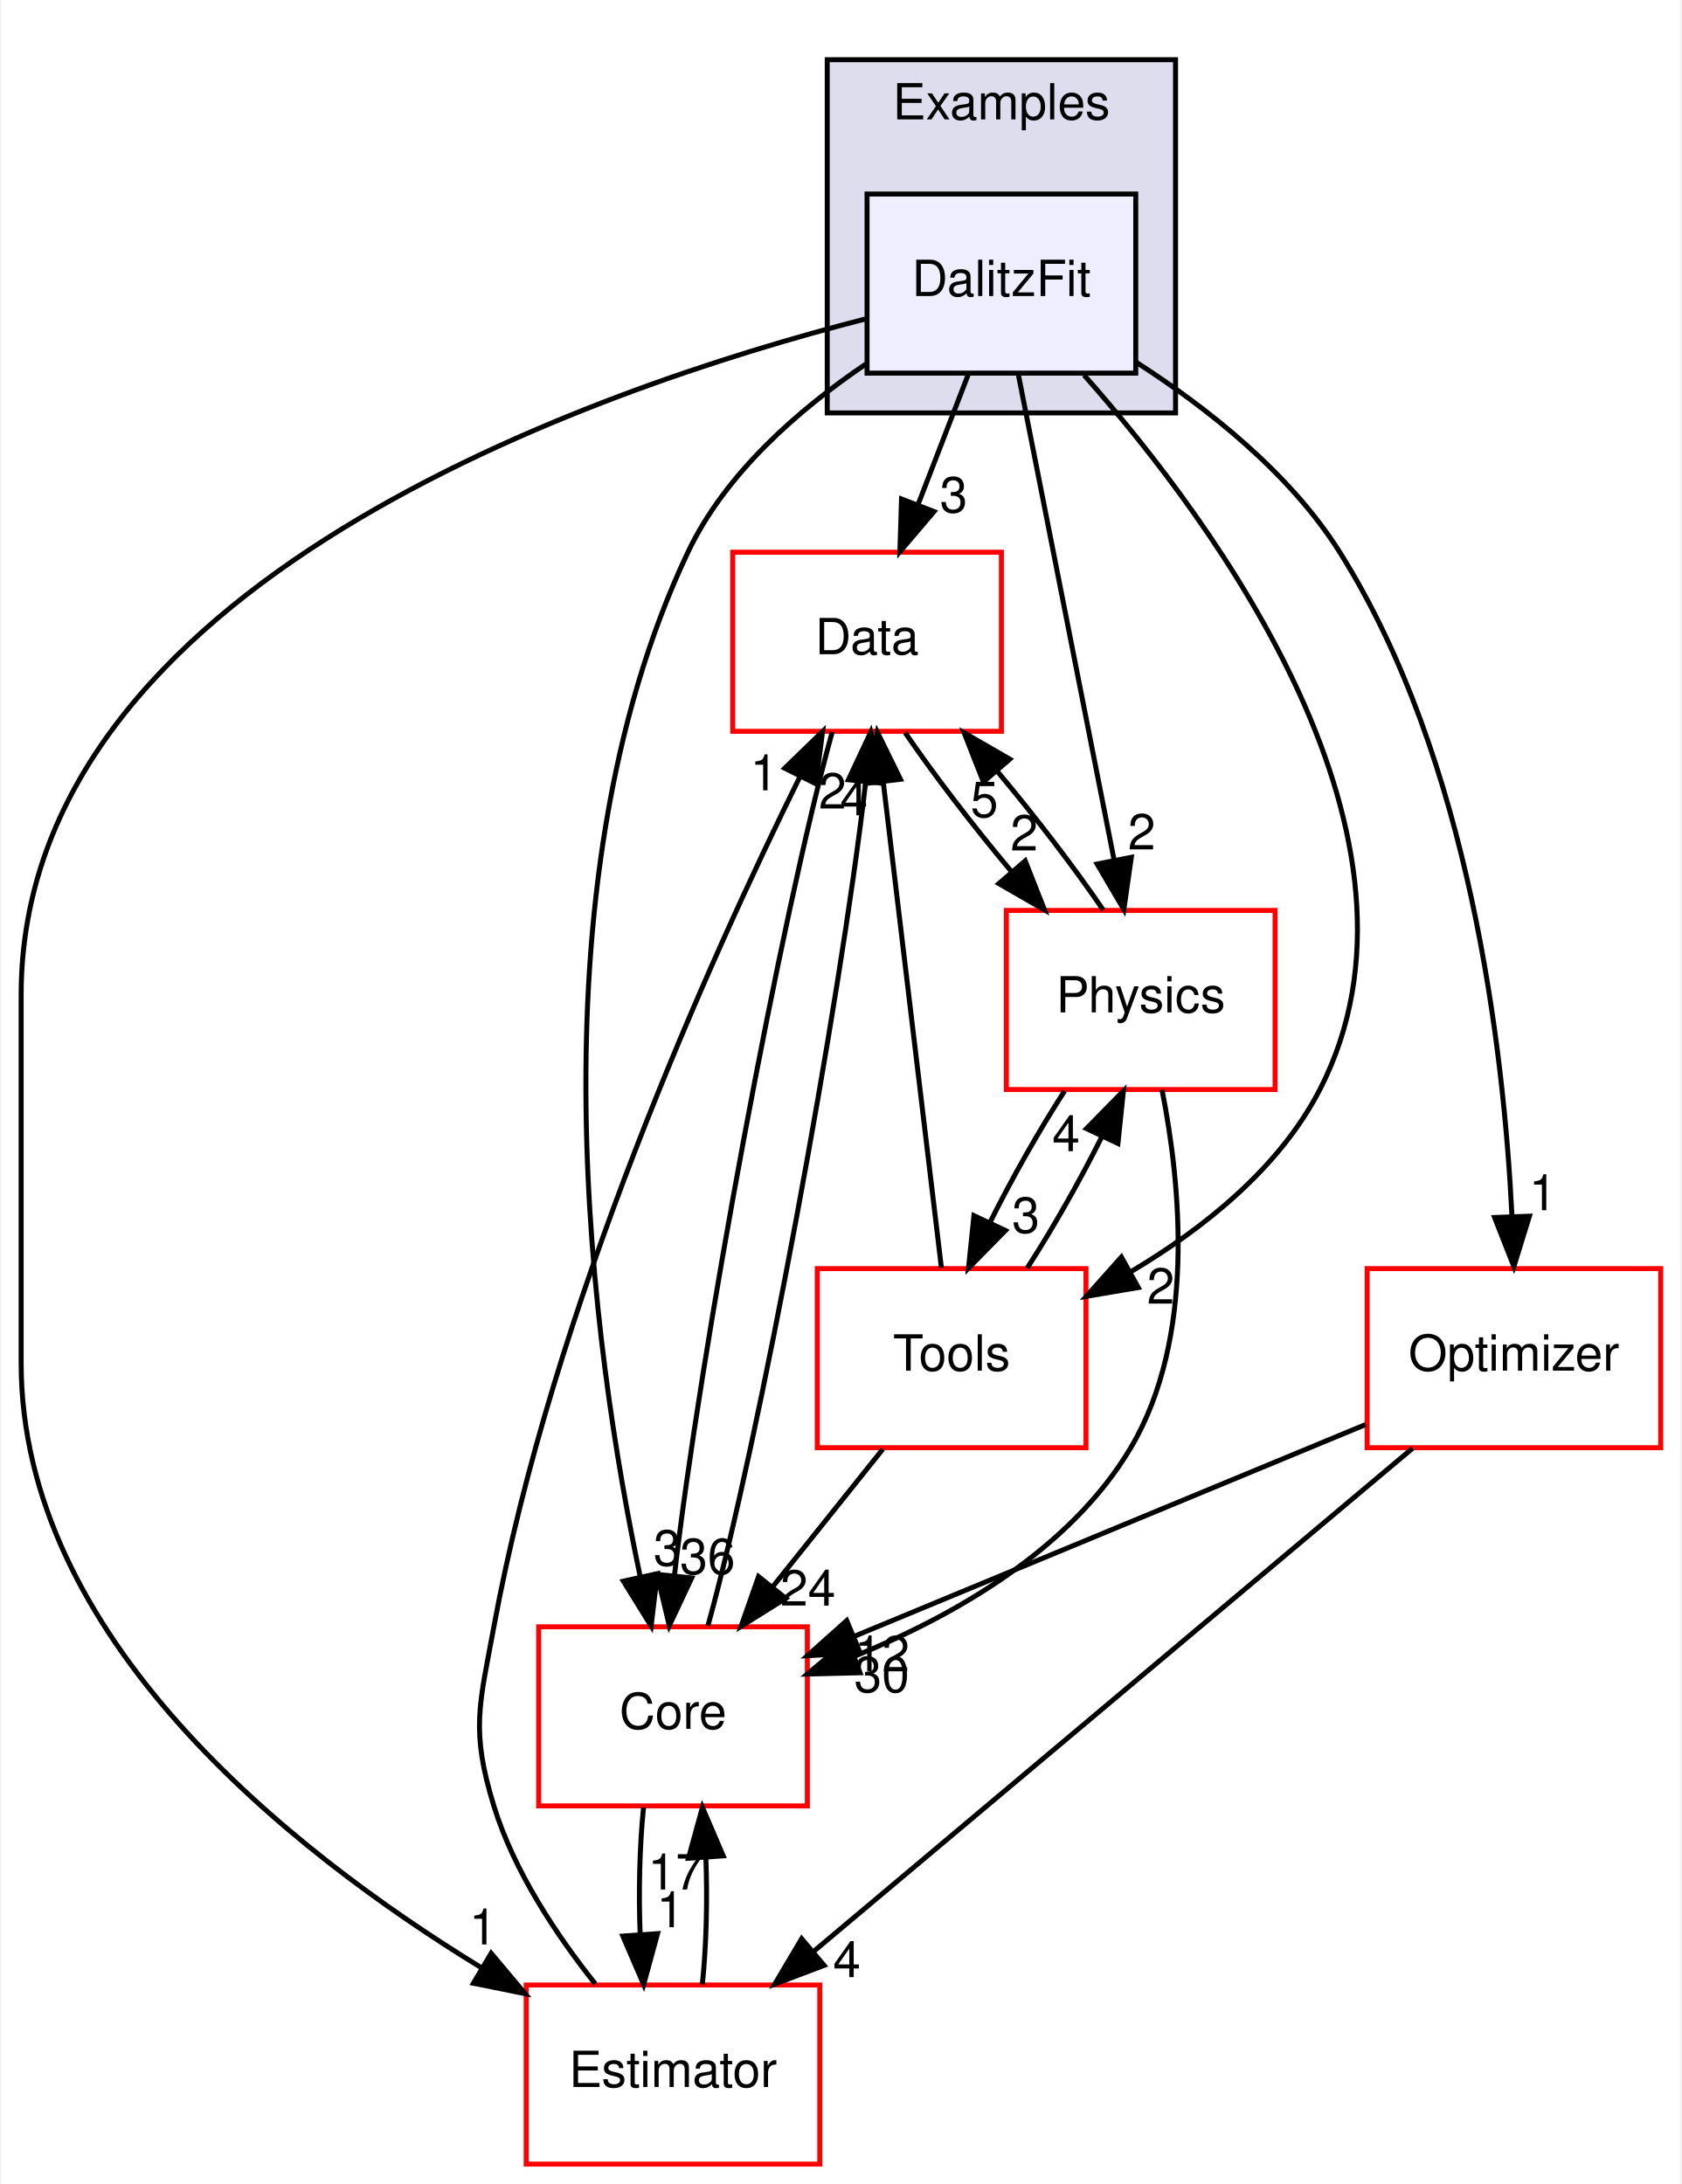
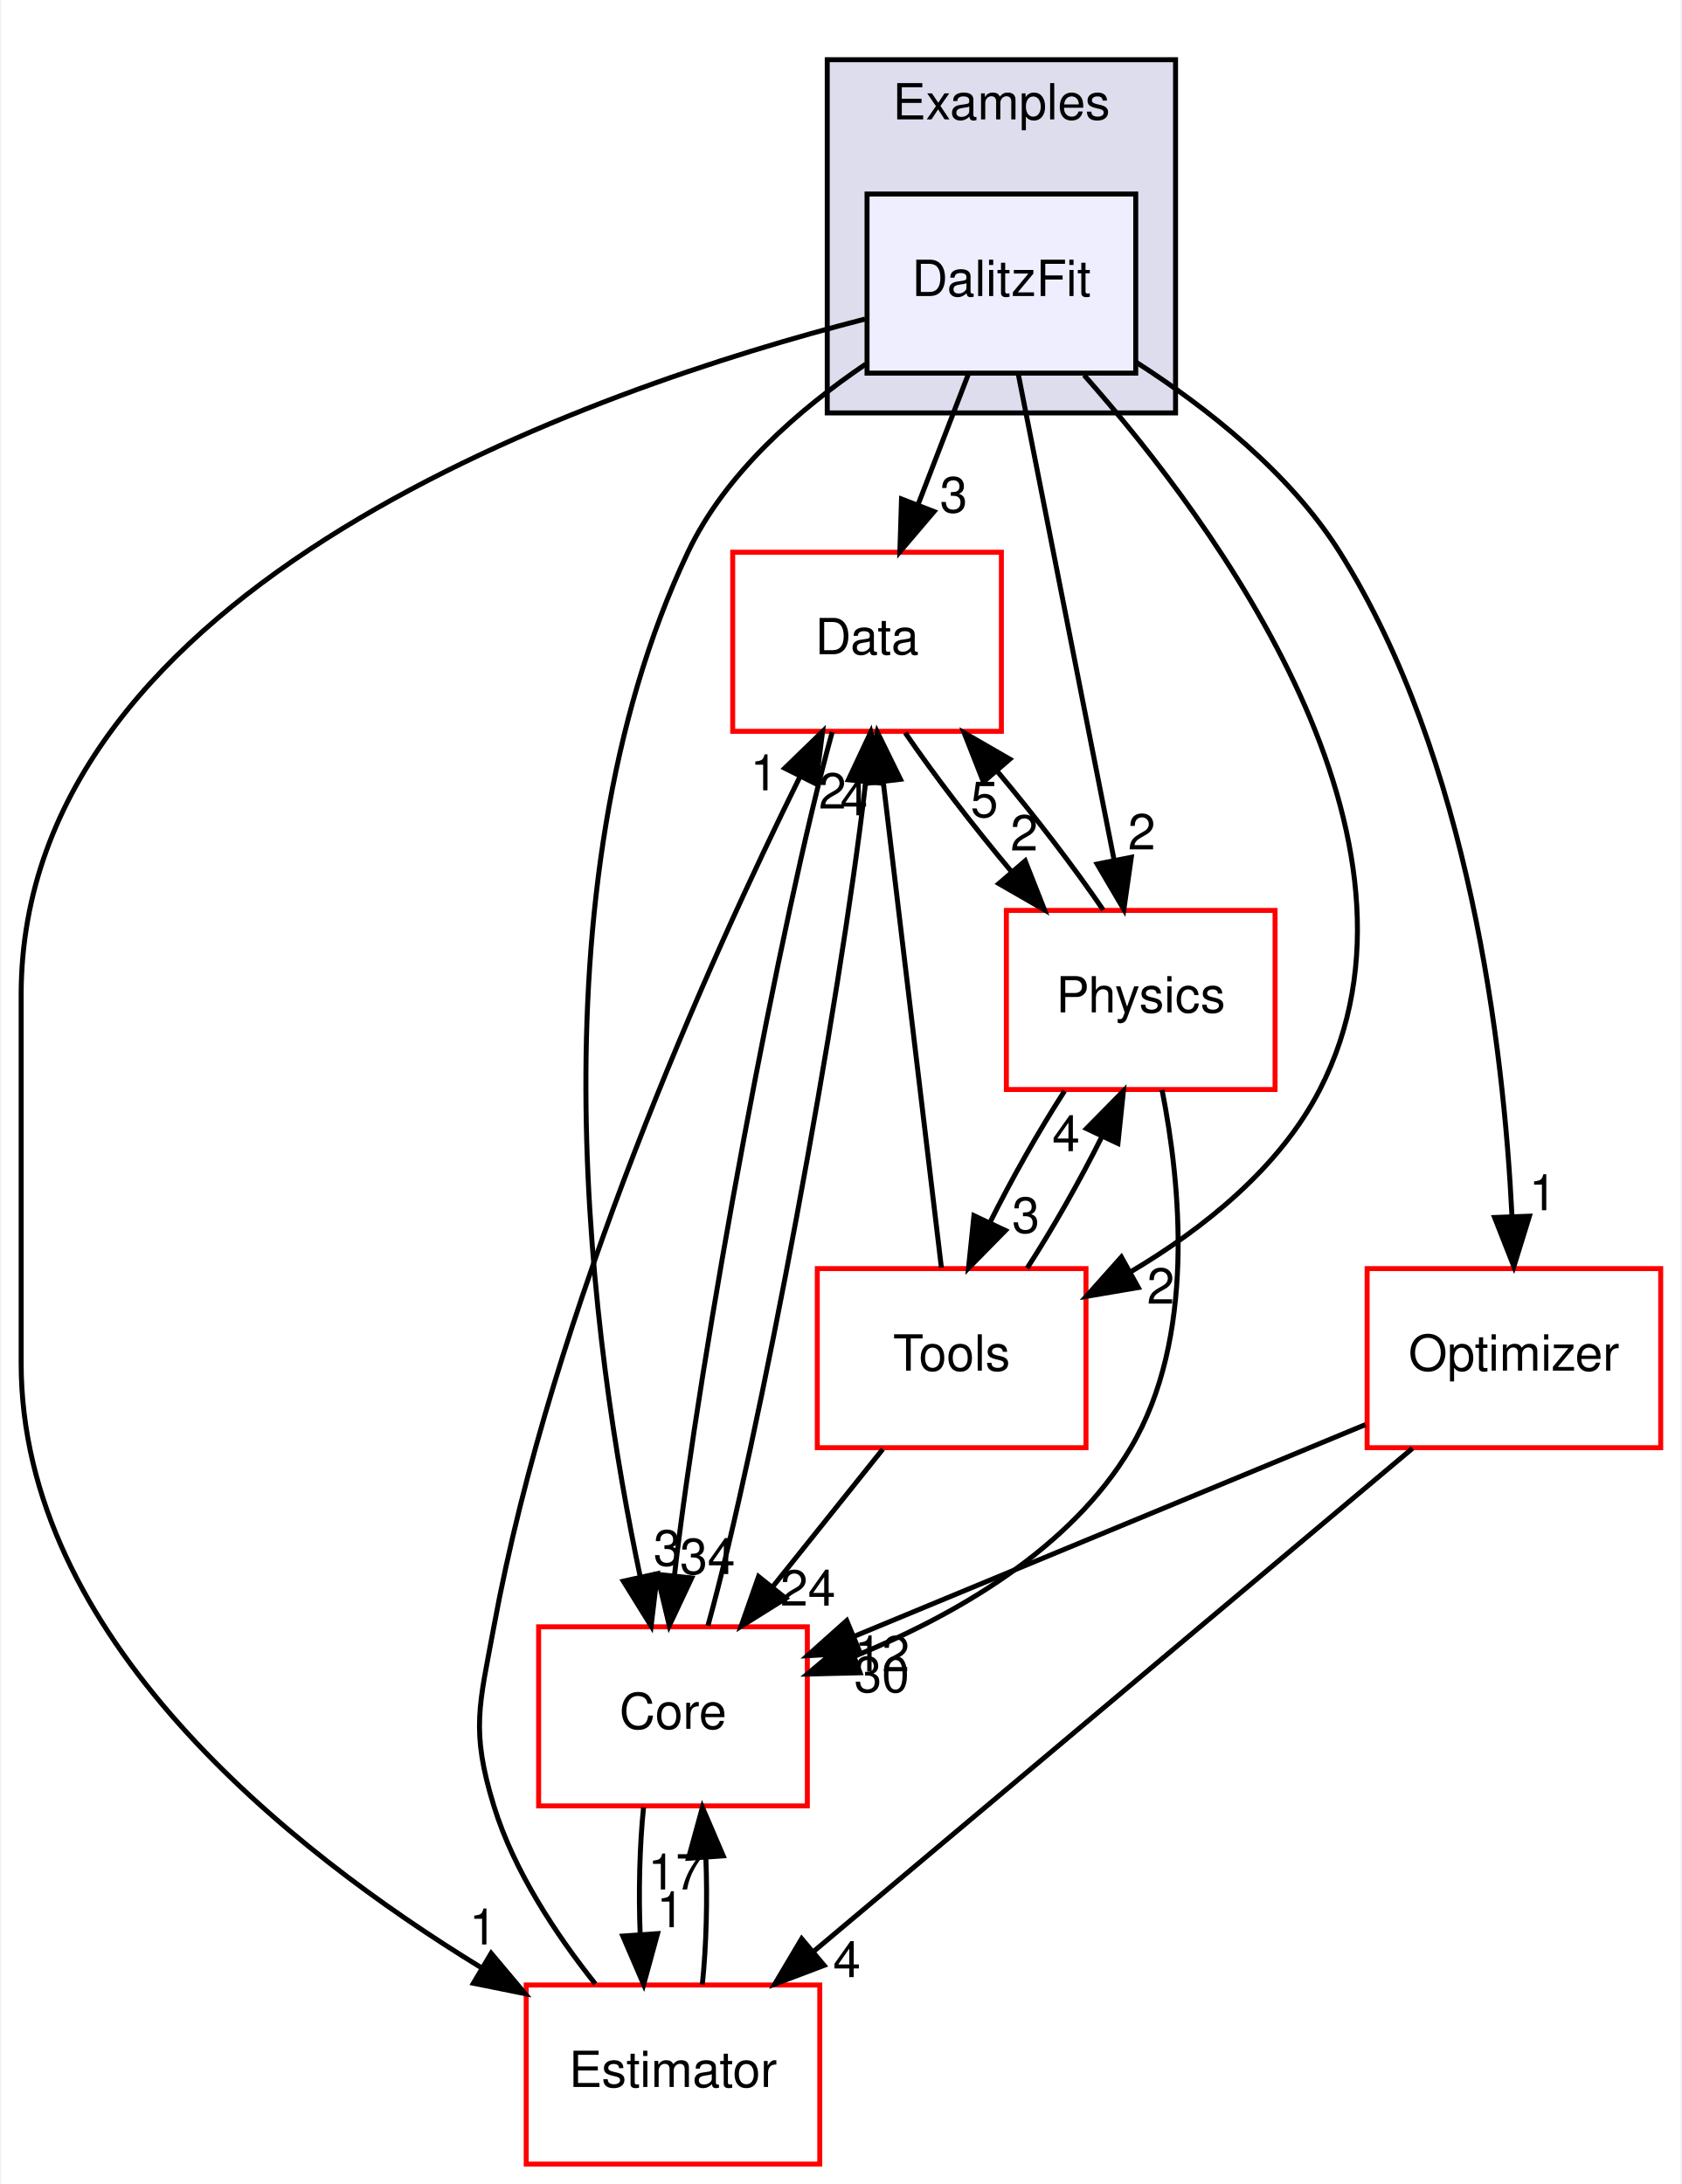
<svg xmlns="http://www.w3.org/2000/svg" xmlns:xlink="http://www.w3.org/1999/xlink" width="338pt" height="439pt" viewBox="0.00 0.00 337.50 439.00">
  <g id="graph0" class="graph" transform="scale(1 1) rotate(0) translate(4 435)">
    <polygon fill="white" stroke="none" points="-4,4 -4,-435 333.5,-435 333.5,4 -4,4" />
    <g id="clust1" class="cluster">
      <g id="a_clust1">
        <a xlink:href="dir_03680f297d755c096b0a1ead13ee12b7.html" target="_top" xlink:title="Examples">
          <polygon fill="#ddddee" stroke="black" points="162,-352 162,-423 232,-423 232,-352 162,-352" />
          <text text-anchor="middle" x="197" y="-411" font-family="Helvetica,sans-Serif" font-size="10.00">Examples</text>
        </a>
      </g>
    </g>
    <g id="node1" class="node">
      <g id="a_node1">
        <a xlink:href="dir_f5d0c046a3677bc908b9b94b66d5db7d.html" target="_top" xlink:title="DalitzFit">
          <polygon fill="#eeeeff" stroke="black" points="224,-396 170,-396 170,-360 224,-360 224,-396" />
          <text text-anchor="middle" x="197" y="-375.5" font-family="Helvetica,sans-Serif" font-size="10.00">DalitzFit</text>
        </a>
      </g>
    </g>
    <g id="node2" class="node">
      <g id="a_node2">
        <a xlink:href="dir_e3d743d0ec9b4013b28b5d69101bc7fb.html" target="_top" xlink:title="Data">
          <polygon fill="white" stroke="red" points="197,-324 143,-324 143,-288 197,-288 197,-324" />
          <text text-anchor="middle" x="170" y="-303.5" font-family="Helvetica,sans-Serif" font-size="10.00">Data</text>
        </a>
      </g>
    </g>
    <g id="edge13" class="edge">
      <path fill="none" stroke="black" d="M190.326,-359.697C187.285,-351.813 183.617,-342.304 180.239,-333.546" />
      <polygon fill="black" stroke="black" points="183.462,-332.175 176.597,-324.104 176.931,-334.694 183.462,-332.175" />
      <g id="a_edge13-headlabel">
        <a xlink:href="dir_000010_000002.html" target="_top" xlink:title="3">
          <text text-anchor="middle" x="187.404" y="-332.007" font-family="Helvetica,sans-Serif" font-size="10.00">3</text>
        </a>
      </g>
    </g>
    <g id="node3" class="node">
      <g id="a_node3">
        <a xlink:href="dir_fd3a82303f5206df56505f8b5712131f.html" target="_top" xlink:title="Physics">
          <polygon fill="white" stroke="red" points="252,-252 198,-252 198,-216 252,-216 252,-252" />
          <text text-anchor="middle" x="225" y="-231.5" font-family="Helvetica,sans-Serif" font-size="10.00">Physics</text>
        </a>
      </g>
    </g>
    <g id="edge14" class="edge">
      <path fill="none" stroke="black" d="M200.377,-359.871C205.171,-335.564 213.993,-290.819 219.673,-262.013" />
      <polygon fill="black" stroke="black" points="223.11,-262.677 221.611,-252.189 216.242,-261.323 223.11,-262.677" />
      <g id="a_edge14-headlabel">
        <a xlink:href="dir_000010_000015.html" target="_top" xlink:title="2">
          <text text-anchor="middle" x="225.2" y="-264.253" font-family="Helvetica,sans-Serif" font-size="10.00">2</text>
        </a>
      </g>
    </g>
    <g id="node4" class="node">
      <g id="a_node4">
        <a xlink:href="dir_c6310732a22f63c0c2fc5595561e68f1.html" target="_top" xlink:title="Core">
          <polygon fill="white" stroke="red" points="158,-108 104,-108 104,-72 158,-72 158,-108" />
          <text text-anchor="middle" x="131" y="-87.5" font-family="Helvetica,sans-Serif" font-size="10.00">Core</text>
        </a>
      </g>
    </g>
    <g id="edge15" class="edge">
      <path fill="none" stroke="black" d="M169.746,-361.815C156.36,-352.746 141.522,-339.89 134,-324 101.71,-255.791 114.886,-163.267 124.412,-118.084" />
      <polygon fill="black" stroke="black" points="127.863,-118.686 126.608,-108.166 121.029,-117.173 127.863,-118.686" />
      <g id="a_edge15-headlabel">
        <a xlink:href="dir_000010_000000.html" target="_top" xlink:title="3">
          <text text-anchor="middle" x="129.859" y="-120.31" font-family="Helvetica,sans-Serif" font-size="10.00">3</text>
        </a>
      </g>
    </g>
    <g id="node5" class="node">
      <g id="a_node5">
        <a xlink:href="dir_82ba6d9578c5e1685169ac2984cb18ca.html" target="_top" xlink:title="Estimator">
          <polygon fill="white" stroke="red" points="160.5,-36 101.5,-36 101.5,-0 160.5,-0 160.5,-36" />
          <text text-anchor="middle" x="131" y="-15.5" font-family="Helvetica,sans-Serif" font-size="10.00">Estimator</text>
        </a>
      </g>
    </g>
    <g id="edge16" class="edge">
      <path fill="none" stroke="black" d="M169.608,-370.873C115.478,-356.973 0,-317.634 0,-235 0,-235 0,-235 0,-161 0,-106.038 53.673,-63.258 92.308,-39.583" />
      <polygon fill="black" stroke="black" points="94.461,-42.375 101.274,-34.261 90.888,-36.355 94.461,-42.375" />
      <g id="a_edge16-headlabel">
        <a xlink:href="dir_000010_000006.html" target="_top" xlink:title="1">
          <text text-anchor="middle" x="92.819" y="-44.151" font-family="Helvetica,sans-Serif" font-size="10.00">1</text>
        </a>
      </g>
    </g>
    <g id="node6" class="node">
      <g id="a_node6">
        <a xlink:href="dir_7e461070e7b716e896e0d97cd6a82321.html" target="_top" xlink:title="Tools">
          <polygon fill="white" stroke="red" points="214,-180 160,-180 160,-144 214,-144 214,-180" />
          <text text-anchor="middle" x="187" y="-159.5" font-family="Helvetica,sans-Serif" font-size="10.00">Tools</text>
        </a>
      </g>
    </g>
    <g id="edge17" class="edge">
      <path fill="none" stroke="black" d="M213.618,-359.602C240.214,-329.549 286.843,-266.297 261,-216 252.866,-200.17 237.567,-188.01 222.981,-179.356" />
      <polygon fill="black" stroke="black" points="224.506,-176.199 214.061,-174.418 221.115,-182.324 224.506,-176.199" />
      <g id="a_edge17-headlabel">
        <a xlink:href="dir_000010_000020.html" target="_top" xlink:title="2">
          <text text-anchor="middle" x="229.025" y="-172.956" font-family="Helvetica,sans-Serif" font-size="10.00">2</text>
        </a>
      </g>
    </g>
    <g id="node7" class="node">
      <g id="a_node7">
        <a xlink:href="dir_0851d46a9235ae1eb6aa2c6ee3d9e41b.html" target="_top" xlink:title="Optimizer">
          <polygon fill="white" stroke="red" points="329.5,-180 270.5,-180 270.5,-144 329.5,-144 329.5,-180" />
          <text text-anchor="middle" x="300" y="-159.5" font-family="Helvetica,sans-Serif" font-size="10.00">Optimizer</text>
        </a>
      </g>
    </g>
    <g id="edge18" class="edge">
      <path fill="none" stroke="black" d="M224.029,-362.23C238.33,-353.053 254.96,-339.965 265,-324 291.108,-282.487 297.944,-224.367 299.612,-190.503" />
      <polygon fill="black" stroke="black" points="303.113,-190.536 299.99,-180.412 296.118,-190.274 303.113,-190.536" />
      <g id="a_edge18-headlabel">
        <a xlink:href="dir_000010_000012.html" target="_top" xlink:title="1">
          <text text-anchor="middle" x="305.816" y="-191.734" font-family="Helvetica,sans-Serif" font-size="10.00">1</text>
        </a>
      </g>
    </g>
    <g id="edge1" class="edge">
      <path fill="none" stroke="black" d="M177.68,-287.697C183.408,-279.305 191.257,-269.07 198.974,-259.861" />
      <polygon fill="black" stroke="black" points="201.784,-261.962 205.666,-252.104 196.484,-257.39 201.784,-261.962" />
      <g id="a_edge1-headlabel">
        <a xlink:href="dir_000002_000015.html" target="_top" xlink:title="2">
          <text text-anchor="middle" x="201.586" y="-264.039" font-family="Helvetica,sans-Serif" font-size="10.00">2</text>
        </a>
      </g>
    </g>
    <g id="edge2" class="edge">
      <path fill="none" stroke="black" d="M162.997,-287.849C152.715,-250.832 136.47,-163.181 131.299,-118.386" />
      <polygon fill="black" stroke="black" points="134.759,-117.822 130.255,-108.232 127.796,-118.538 134.759,-117.822" />
      <g id="a_edge2-headlabel">
-         <a xlink:href="dir_000002_000000.html" target="_top" xlink:title="36">
-           <text text-anchor="middle" x="137.951" y="-118.608" font-family="Helvetica,sans-Serif" font-size="10.00">36</text>
+         <a xlink:href="dir_000002_000000.html" target="_top" xlink:title="34">
+           <text text-anchor="middle" x="137.951" y="-118.608" font-family="Helvetica,sans-Serif" font-size="10.00">34</text>
        </a>
      </g>
    </g>
    <g id="edge3" class="edge">
      <path fill="none" stroke="black" d="M217.456,-252.104C211.762,-260.467 203.928,-270.694 196.209,-279.92" />
      <polygon fill="black" stroke="black" points="193.385,-277.835 189.511,-287.697 198.689,-282.403 193.385,-277.835" />
      <g id="a_edge3-headlabel">
        <a xlink:href="dir_000015_000002.html" target="_top" xlink:title="5">
          <text text-anchor="middle" x="193.579" y="-270.759" font-family="Helvetica,sans-Serif" font-size="10.00">5</text>
        </a>
      </g>
    </g>
    <g id="edge4" class="edge">
      <path fill="none" stroke="black" d="M229.285,-215.916C233.043,-196.938 236.087,-166.067 223,-144 210.879,-123.563 187.638,-110.269 167.549,-102.107" />
      <polygon fill="black" stroke="black" points="168.595,-98.76 158.003,-98.503 166.123,-105.309 168.595,-98.76" />
      <g id="a_edge4-headlabel">
        <a xlink:href="dir_000015_000000.html" target="_top" xlink:title="30">
          <text text-anchor="middle" x="172.96" y="-94.874" font-family="Helvetica,sans-Serif" font-size="10.00">30</text>
        </a>
      </g>
    </g>
    <g id="edge5" class="edge">
      <path fill="none" stroke="black" d="M209.691,-215.697C204.543,-207.728 199.102,-198.1 194.698,-189.264" />
      <polygon fill="black" stroke="black" points="197.813,-187.664 190.39,-180.104 191.479,-190.643 197.813,-187.664" />
      <g id="a_edge5-headlabel">
        <a xlink:href="dir_000015_000020.html" target="_top" xlink:title="3">
          <text text-anchor="middle" x="201.912" y="-187.208" font-family="Helvetica,sans-Serif" font-size="10.00">3</text>
        </a>
      </g>
    </g>
    <g id="edge6" class="edge">
      <path fill="none" stroke="black" d="M138.026,-108.232C148.317,-145.324 164.558,-232.981 169.713,-277.712" />
      <polygon fill="black" stroke="black" points="166.25,-278.258 170.752,-287.849 173.214,-277.544 166.25,-278.258" />
      <g id="a_edge6-headlabel">
        <a xlink:href="dir_000000_000002.html" target="_top" xlink:title="2">
          <text text-anchor="middle" x="163.059" y="-272.472" font-family="Helvetica,sans-Serif" font-size="10.00">2</text>
        </a>
      </g>
    </g>
    <g id="edge7" class="edge">
      <path fill="none" stroke="black" d="M125.084,-71.697C124.289,-63.983 124.062,-54.712 124.405,-46.112" />
      <polygon fill="black" stroke="black" points="127.898,-46.324 125.105,-36.104 120.915,-45.836 127.898,-46.324" />
      <g id="a_edge7-headlabel">
        <a xlink:href="dir_000000_000006.html" target="_top" xlink:title="1">
          <text text-anchor="middle" x="130.48" y="-47.608" font-family="Helvetica,sans-Serif" font-size="10.00">1</text>
        </a>
      </g>
    </g>
    <g id="edge8" class="edge">
      <path fill="none" stroke="black" d="M115.39,-36.226C107.627,-45.969 99.054,-58.816 95,-72 90.297,-87.293 92.106,-92.264 95,-108 106.758,-171.932 138.307,-241.988 156.522,-278.89" />
      <polygon fill="black" stroke="black" points="153.456,-280.585 161.062,-287.961 159.716,-277.452 153.456,-280.585" />
      <g id="a_edge8-headlabel">
        <a xlink:href="dir_000006_000002.html" target="_top" xlink:title="1">
          <text text-anchor="middle" x="149.309" y="-276.141" font-family="Helvetica,sans-Serif" font-size="10.00">1</text>
        </a>
      </g>
    </g>
    <g id="edge9" class="edge">
      <path fill="none" stroke="black" d="M136.895,-36.104C137.701,-43.791 137.937,-53.054 137.604,-61.665" />
      <polygon fill="black" stroke="black" points="134.109,-61.48 136.916,-71.697 141.092,-61.96 134.109,-61.48" />
      <g id="a_edge9-headlabel">
        <a xlink:href="dir_000006_000000.html" target="_top" xlink:title="17">
          <text text-anchor="middle" x="131.522" y="-55.2" font-family="Helvetica,sans-Serif" font-size="10.00">17</text>
        </a>
      </g>
    </g>
    <g id="edge10" class="edge">
      <path fill="none" stroke="black" d="M184.942,-180.189C182.041,-204.424 176.718,-248.888 173.271,-277.679" />
      <polygon fill="black" stroke="black" points="169.764,-277.526 172.051,-287.871 176.715,-278.358 169.764,-277.526" />
      <g id="a_edge10-headlabel">
        <a xlink:href="dir_000020_000002.html" target="_top" xlink:title="4">
          <text text-anchor="middle" x="167.372" y="-271.12" font-family="Helvetica,sans-Serif" font-size="10.00">4</text>
        </a>
      </g>
    </g>
    <g id="edge11" class="edge">
      <path fill="none" stroke="black" d="M202.18,-180.104C207.323,-188.045 212.771,-197.666 217.191,-206.515" />
      <polygon fill="black" stroke="black" points="214.091,-208.145 221.522,-215.697 220.422,-205.159 214.091,-208.145" />
      <g id="a_edge11-headlabel">
        <a xlink:href="dir_000020_000015.html" target="_top" xlink:title="4">
          <text text-anchor="middle" x="209.989" y="-203.606" font-family="Helvetica,sans-Serif" font-size="10.00">4</text>
        </a>
      </g>
    </g>
    <g id="edge12" class="edge">
      <path fill="none" stroke="black" d="M173.157,-143.697C166.511,-135.389 158.422,-125.277 151.113,-116.141" />
      <polygon fill="black" stroke="black" points="153.664,-113.727 144.683,-108.104 148.197,-118.099 153.664,-113.727" />
      <g id="a_edge12-headlabel">
        <a xlink:href="dir_000020_000000.html" target="_top" xlink:title="24">
          <text text-anchor="middle" x="158.126" y="-112.26" font-family="Helvetica,sans-Serif" font-size="10.00">24</text>
        </a>
      </g>
    </g>
    <g id="edge19" class="edge">
      <path fill="none" stroke="black" d="M270.175,-148.647C241.531,-136.782 198.197,-118.833 167.504,-106.12" />
      <polygon fill="black" stroke="black" points="168.596,-102.784 158.017,-102.191 165.917,-109.251 168.596,-102.784" />
      <g id="a_edge19-headlabel">
        <a xlink:href="dir_000012_000000.html" target="_top" xlink:title="12">
          <text text-anchor="middle" x="173.003" y="-99.036" font-family="Helvetica,sans-Serif" font-size="10.00">12</text>
        </a>
      </g>
    </g>
    <g id="edge20" class="edge">
      <path fill="none" stroke="black" d="M279.615,-143.871C249.543,-118.604 193.19,-71.254 159.181,-42.679" />
      <polygon fill="black" stroke="black" points="161.365,-39.943 151.458,-36.189 156.862,-45.302 161.365,-39.943" />
      <g id="a_edge20-headlabel">
        <a xlink:href="dir_000012_000006.html" target="_top" xlink:title="4">
          <text text-anchor="middle" x="165.944" y="-37.581" font-family="Helvetica,sans-Serif" font-size="10.00">4</text>
        </a>
      </g>
    </g>
  </g>
</svg>
